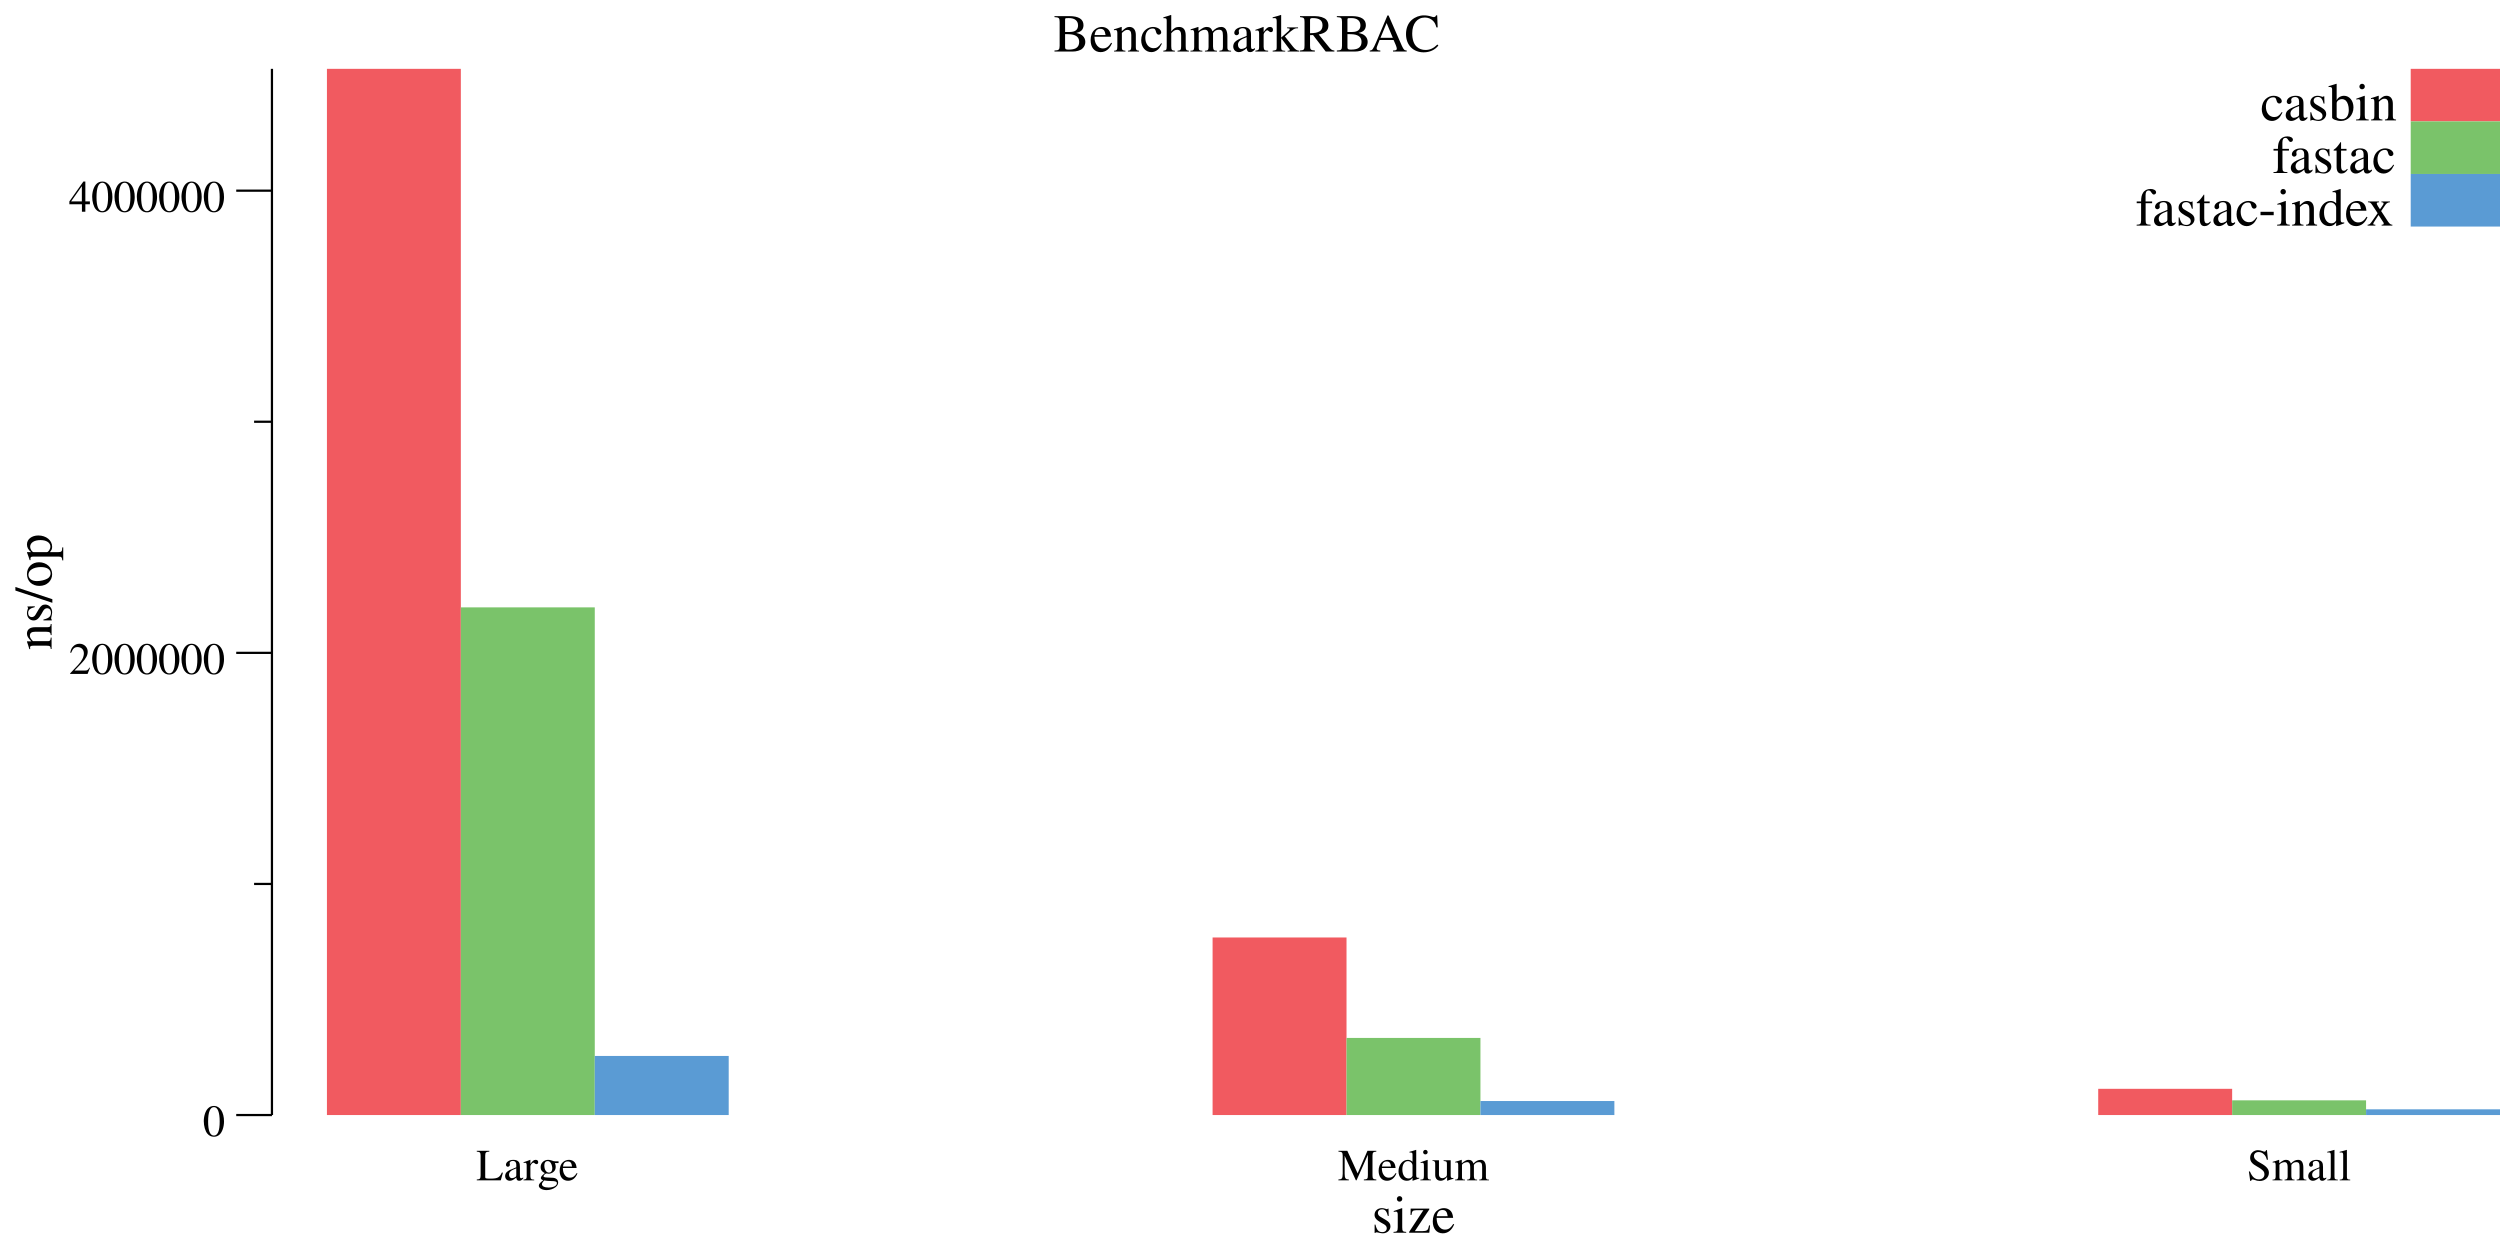
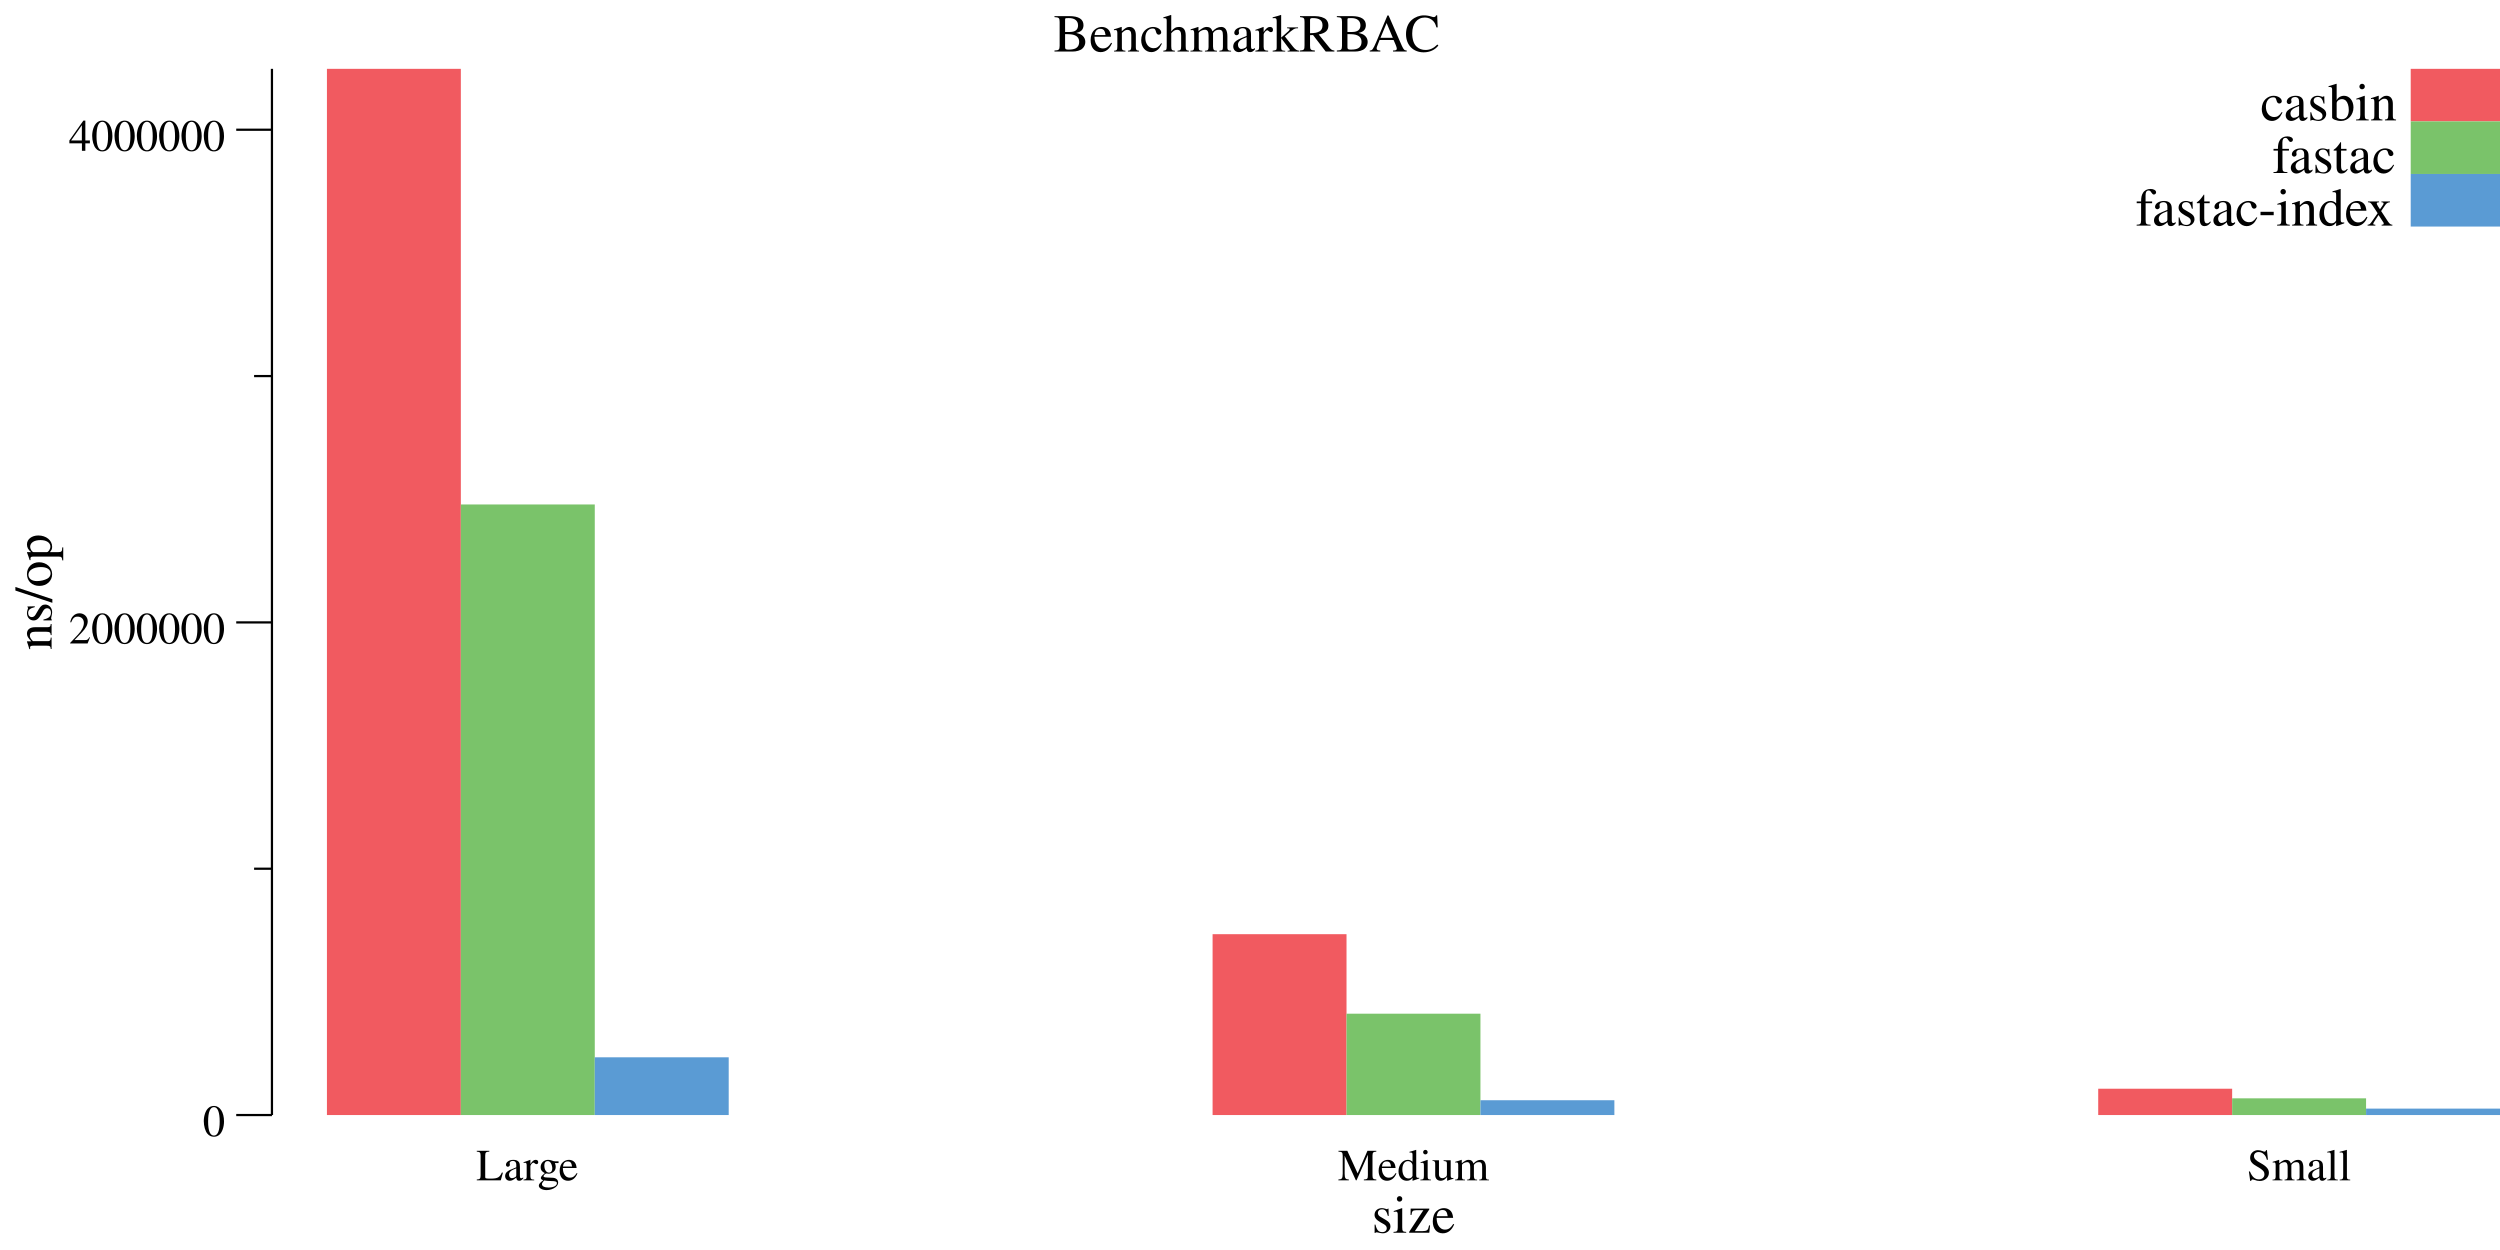
<svg xmlns="http://www.w3.org/2000/svg" width="560pt" height="280pt" viewBox="0 0 560 280">
  <g transform="scale(1, -1) translate(0, -280)">
    <path d="M0,0L560,0L560,280L0,280Z" style="fill:#FFFFFF" />
    <text x="236" y="-268.45" transform="scale(1, -1)" style="font-family:Times;font-weight:normal;font-style:normal;font-size:12px">BenchmarkRBAC</text>
    <text x="307.29" y="-3.861" transform="scale(1, -1)" style="font-family:Times;font-weight:normal;font-style:normal;font-size:12px">size</text>
    <text x="106.67" y="-15.602" transform="scale(1, -1)" style="font-family:Times;font-weight:normal;font-style:normal;font-size:10px">Large</text>
    <text x="299.67" y="-15.602" transform="scale(1, -1)" style="font-family:Times;font-weight:normal;font-style:normal;font-size:10px">Medium</text>
    <text x="503.33" y="-15.602" transform="scale(1, -1)" style="font-family:Times;font-weight:normal;font-style:normal;font-size:10px">Small</text>
    <g transform="rotate(90)">
      <text x="134.41" y="11.555" transform="scale(1, -1)" style="font-family:Times;font-weight:normal;font-style:normal;font-size:12px">ns/op</text>
    </g>
    <text x="45.416" y="-25.509" transform="scale(1, -1)" style="font-family:Times;font-weight:normal;font-style:normal;font-size:10px">0</text>
-     <text x="15.416" y="-129.04" transform="scale(1, -1)" style="font-family:Times;font-weight:normal;font-style:normal;font-size:10px">2000000</text>
-     <text x="15.416" y="-232.57" transform="scale(1, -1)" style="font-family:Times;font-weight:normal;font-style:normal;font-size:10px">4000000</text>
+     <text x="15.416" y="-135.86" transform="scale(1, -1)" style="font-family:Times;font-weight:normal;font-style:normal;font-size:10px">2000000</text>
+     <text x="15.416" y="-246.22" transform="scale(1, -1)" style="font-family:Times;font-weight:normal;font-style:normal;font-size:10px">4000000</text>
    <path d="M52.916,30.23L60.916,30.23" style="fill:none;stroke:#000000;stroke-width:0.5" />
-     <path d="M52.916,133.76L60.916,133.76" style="fill:none;stroke:#000000;stroke-width:0.5" />
-     <path d="M52.916,237.29L60.916,237.29" style="fill:none;stroke:#000000;stroke-width:0.5" />
-     <path d="M56.916,81.996L60.916,81.996" style="fill:none;stroke:#000000;stroke-width:0.5" />
-     <path d="M56.916,185.53L60.916,185.53" style="fill:none;stroke:#000000;stroke-width:0.5" />
+     <path d="M52.916,140.58L60.916,140.58" style="fill:none;stroke:#000000;stroke-width:0.5" />
+     <path d="M52.916,250.94L60.916,250.94" style="fill:none;stroke:#000000;stroke-width:0.5" />
+     <path d="M56.916,85.407L60.916,85.407" style="fill:none;stroke:#000000;stroke-width:0.5" />
+     <path d="M56.916,195.76L60.916,195.76" style="fill:none;stroke:#000000;stroke-width:0.5" />
    <path d="M60.916,30.23L60.916,264.58" style="fill:none;stroke:#000000;stroke-width:0.5" />
    <path d="M73.233,30.23L73.233,264.58L103.23,264.58L103.23,30.23Z" style="fill:#F15A60" />
-     <path d="M271.62,30.23L271.62,70.004L301.62,70.004L301.62,30.23Z" style="fill:#F15A60" />
-     <path d="M470,30.23L470,36.104L500,36.104L500,30.23Z" style="fill:#F15A60" />
-     <path d="M103.23,30.23L103.23,143.95L133.23,143.95L133.23,30.23Z" style="fill:#7AC36A" />
-     <path d="M301.62,30.23L301.62,47.504L331.62,47.504L331.62,30.23Z" style="fill:#7AC36A" />
-     <path d="M500,30.23L500,33.524L530,33.524L530,30.23Z" style="fill:#7AC36A" />
-     <path d="M133.23,30.23L133.23,43.467L163.23,43.467L163.23,30.23Z" style="fill:#5A9BD4" />
-     <path d="M331.62,30.23L331.62,33.372L361.62,33.372L361.62,30.23Z" style="fill:#5A9BD4" />
-     <path d="M530,30.23L530,31.512L560,31.512L560,30.23Z" style="fill:#5A9BD4" />
+     <path d="M271.62,30.23L271.62,70.742L301.62,70.742L301.62,30.23Z" style="fill:#F15A60" />
+     <path d="M470,30.23L470,36.125L500,36.125L500,30.23Z" style="fill:#F15A60" />
+     <path d="M103.23,30.23L103.23,167L133.23,167L133.23,30.23Z" style="fill:#7AC36A" />
+     <path d="M301.62,30.23L301.62,52.932L331.62,52.932L331.62,30.23Z" style="fill:#7AC36A" />
+     <path d="M500,30.23L500,33.974L530,33.974L530,30.23Z" style="fill:#7AC36A" />
+     <path d="M133.23,30.23L133.23,43.164L163.23,43.164L163.23,30.23Z" style="fill:#5A9BD4" />
+     <path d="M331.62,30.23L331.62,33.548L361.62,33.548L361.62,30.23Z" style="fill:#5A9BD4" />
+     <path d="M530,30.23L530,31.671L560,31.671L560,30.23Z" style="fill:#5A9BD4" />
    <path d="M540,252.81L540,264.58L560,264.58L560,252.81Z" style="fill:#F15A60" />
    <text x="506.34" y="-253.03" transform="scale(1, -1)" style="font-family:Times;font-weight:normal;font-style:normal;font-size:12px">casbin</text>
    <path d="M540,241.03L540,252.81L560,252.81L560,241.03Z" style="fill:#7AC36A" />
    <text x="509.02" y="-241.25" transform="scale(1, -1)" style="font-family:Times;font-weight:normal;font-style:normal;font-size:12px">fastac</text>
    <path d="M540,229.25L540,241.03L560,241.03L560,229.25Z" style="fill:#5A9BD4" />
    <text x="478.37" y="-229.47" transform="scale(1, -1)" style="font-family:Times;font-weight:normal;font-style:normal;font-size:12px">fastac-index</text>
  </g>
</svg>
